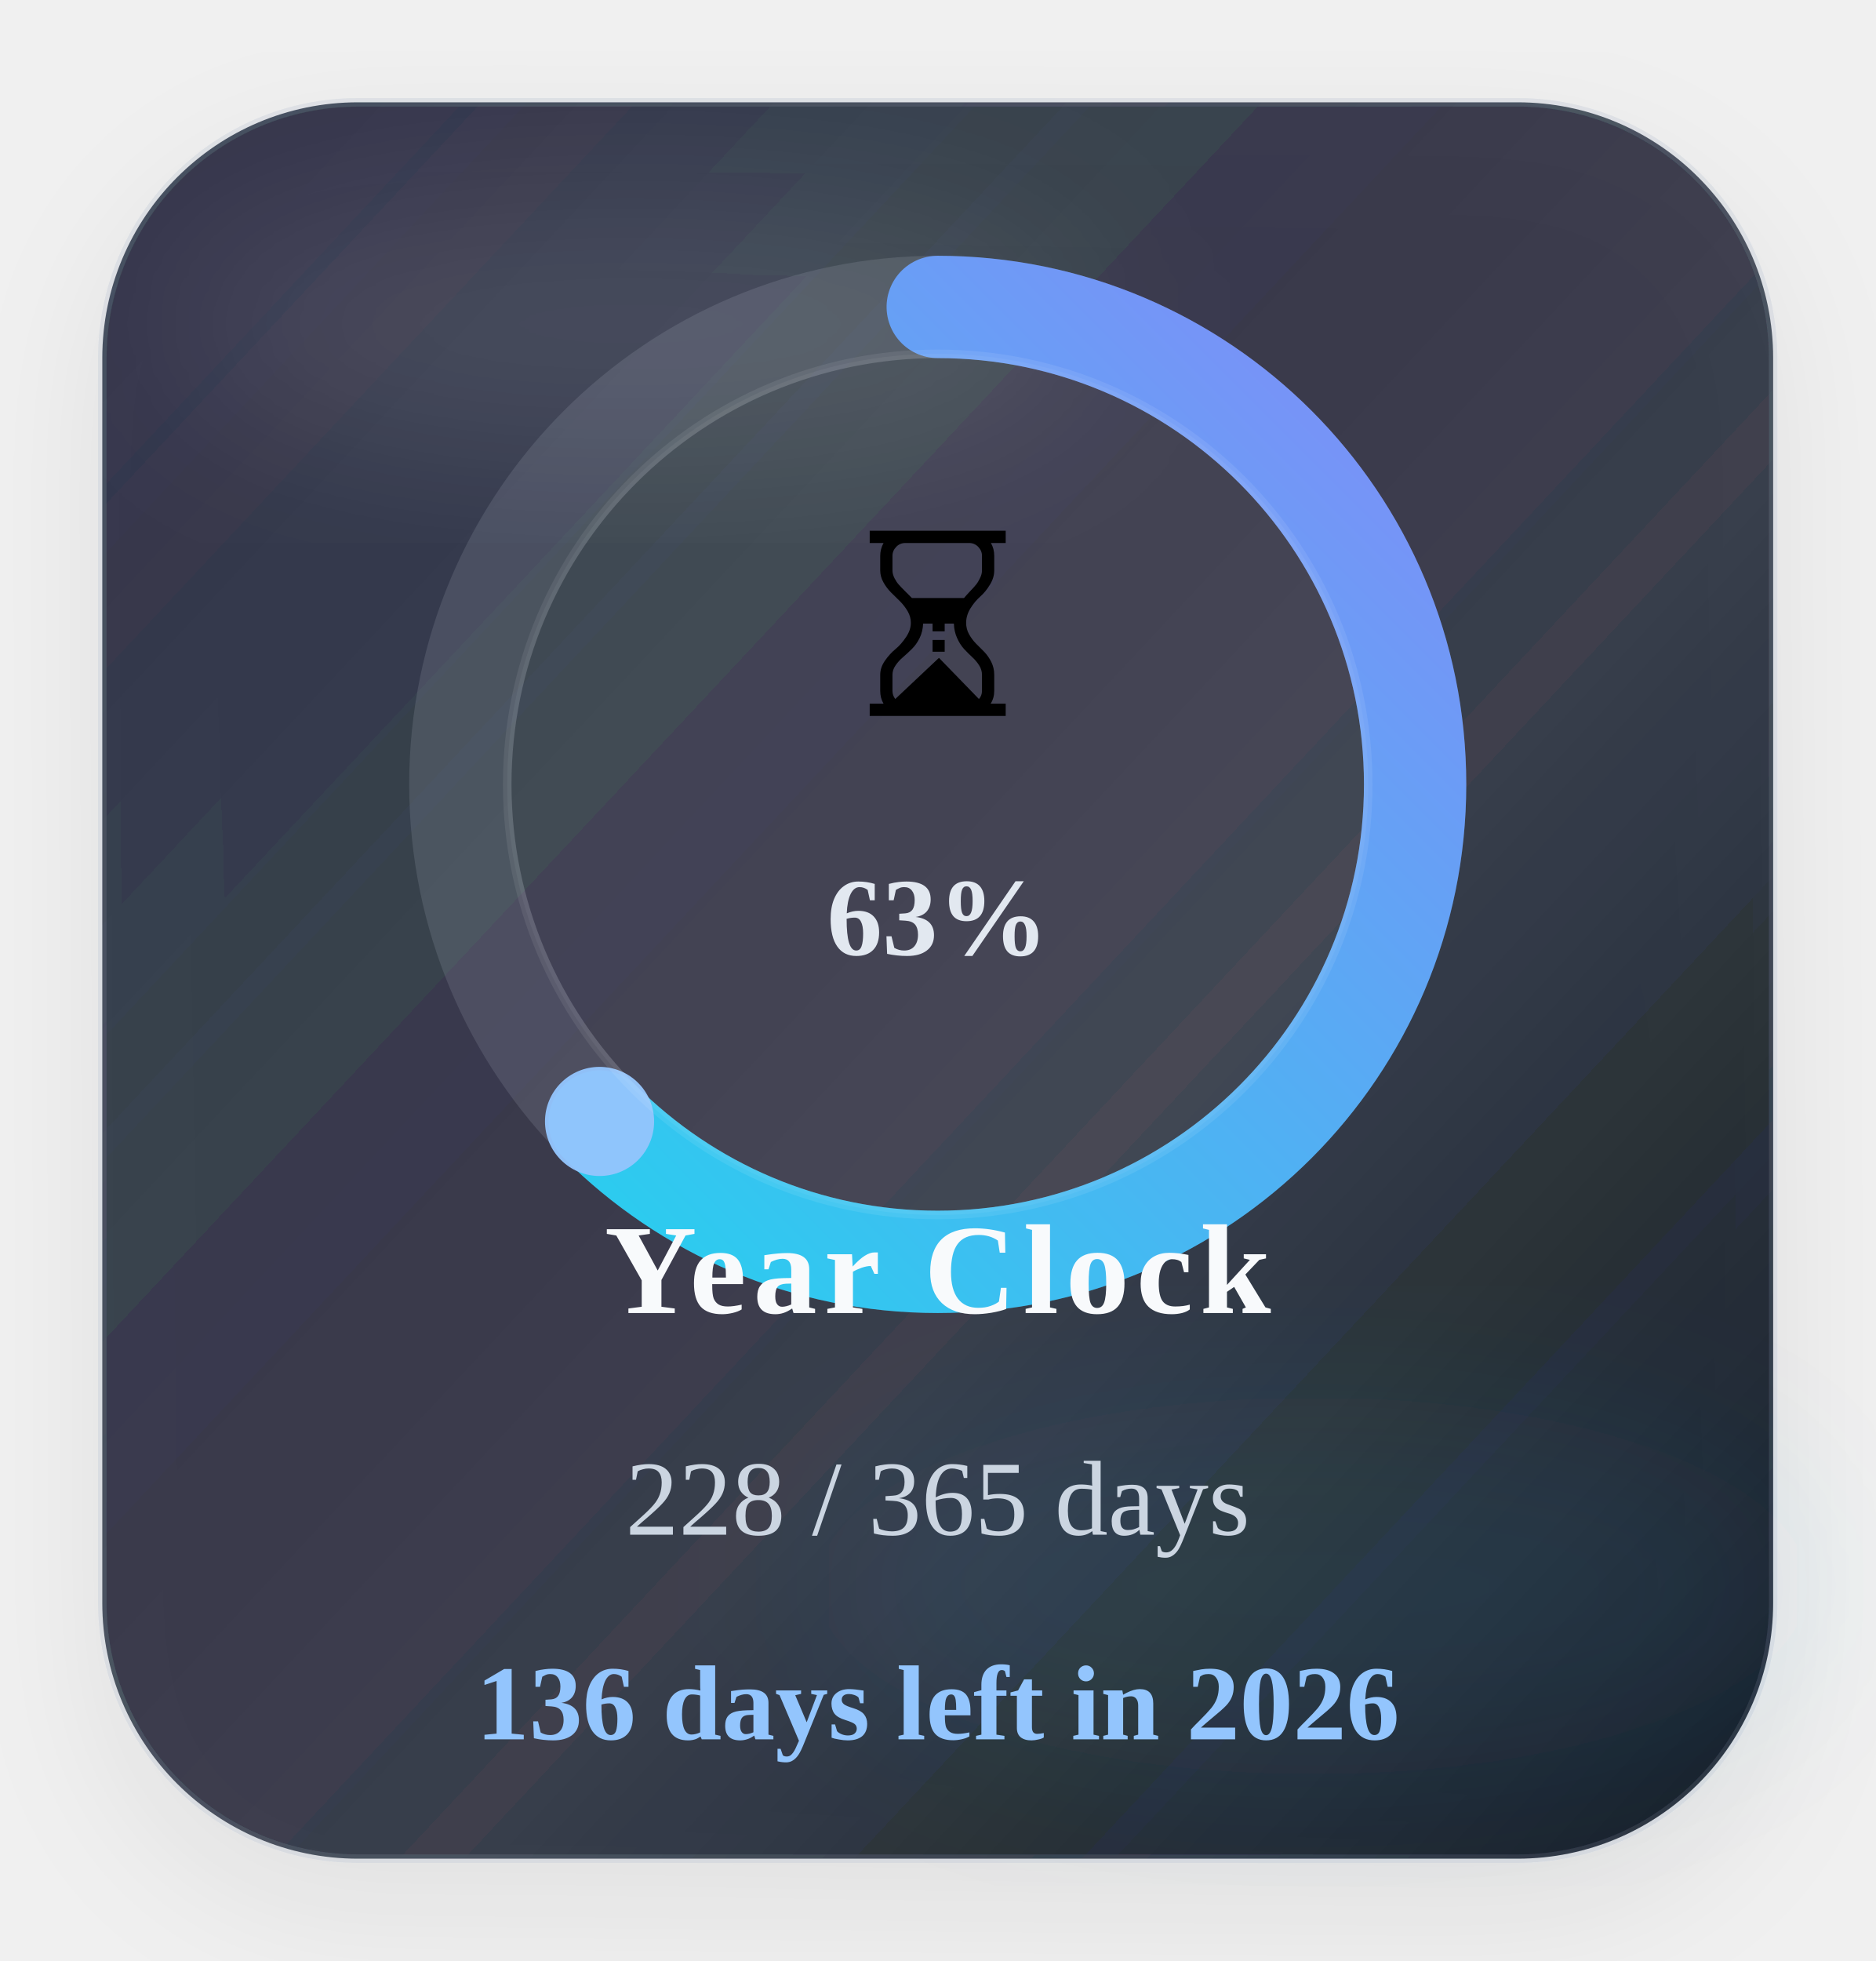
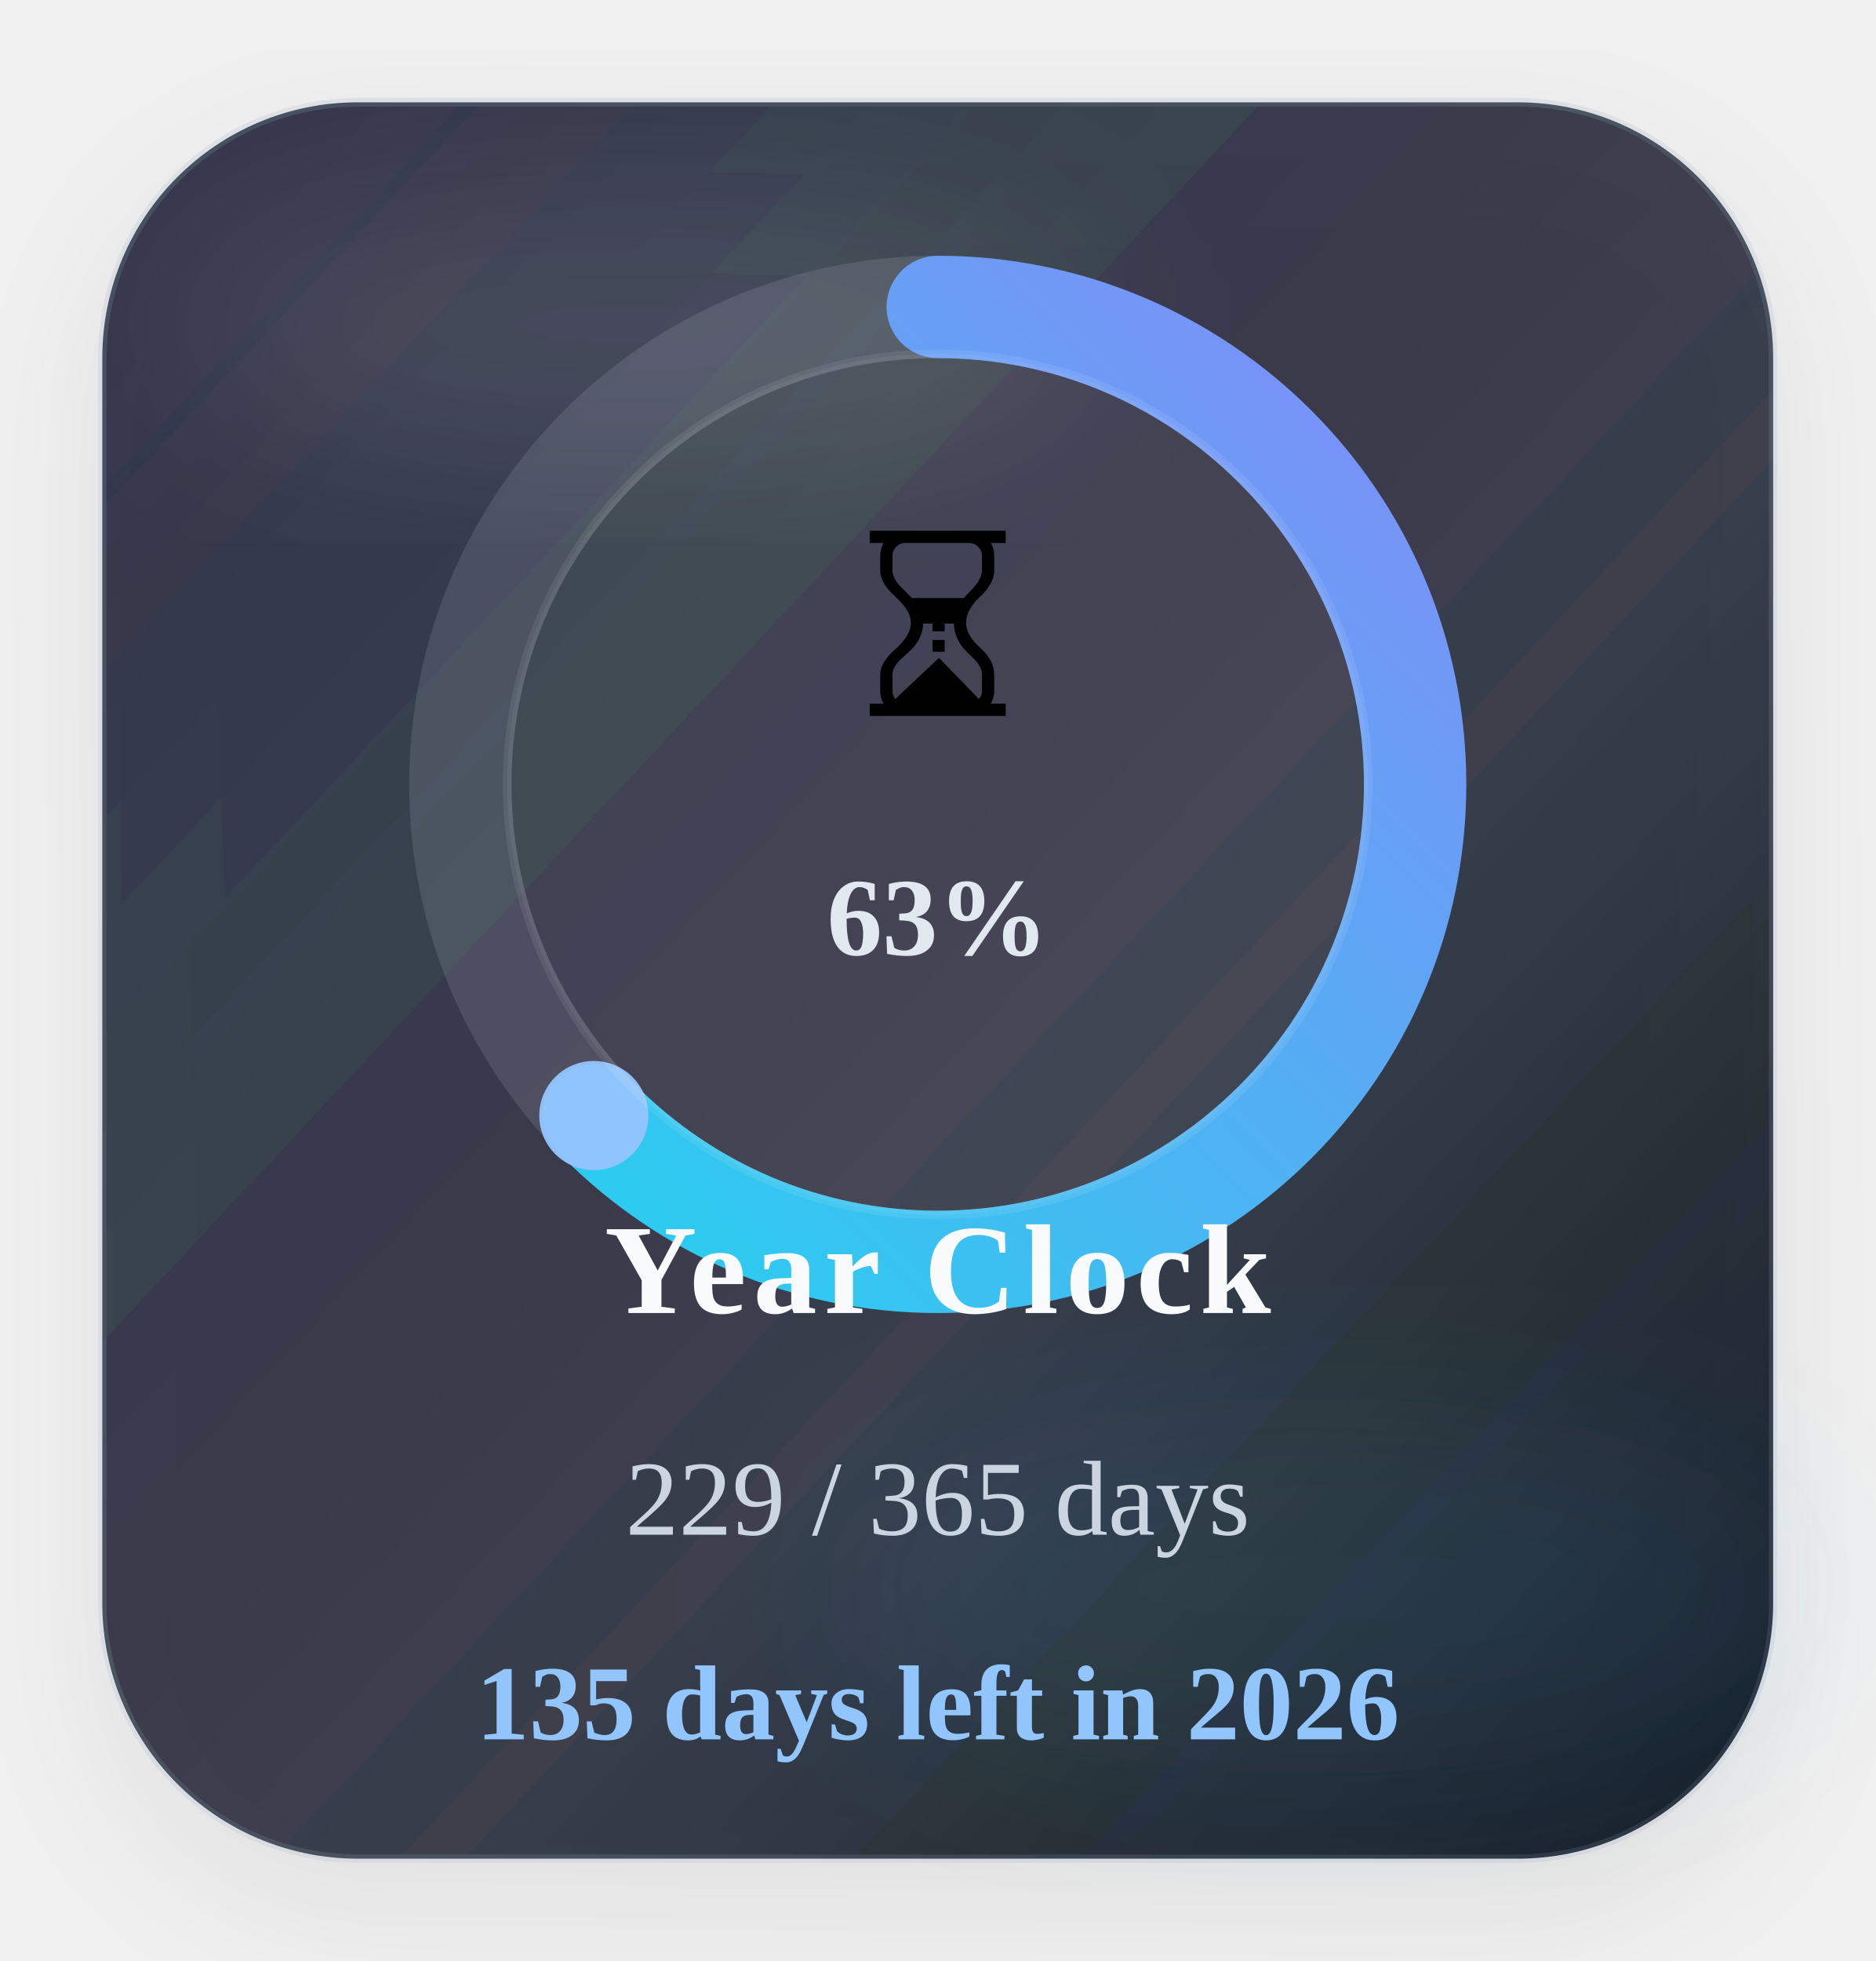
<svg xmlns="http://www.w3.org/2000/svg" width="220" height="230" viewBox="0 0 220 230" role="img" aria-label="Time progress for 2026">
  <defs>
    <linearGradient id="timeGradient" x1="0%" y1="0%" x2="100%" y2="100%">
      <stop offset="0%" stop-color="#22d3ee" />
      <stop offset="100%" stop-color="#818cf8" />
    </linearGradient>
    <linearGradient id="timeCard" x1="0%" y1="0%" x2="100%" y2="100%">
      <stop offset="0%" stop-color="#1c2537" stop-opacity="0.88" />
      <stop offset="60%" stop-color="#111827" stop-opacity="0.8" />
      <stop offset="100%" stop-color="#0b1220" stop-opacity="0.96" />
    </linearGradient>
    <filter id="timeShadow" x="-25%" y="-25%" width="150%" height="150%">
      <feDropShadow dx="0" dy="6" stdDeviation="8" flood-color="#020617" flood-opacity="0.08" />
    </filter>
    <filter id="timeBlur" x="-30%" y="-30%" width="160%" height="160%">
      <feGaussianBlur stdDeviation="10" />
    </filter>
  </defs>
  <rect x="12" y="12" width="196" height="206" rx="30" fill="url(#timeCard)" stroke="#94a3b8" stroke-opacity="0.18" filter="url(#timeShadow)" />
  <ellipse cx="74" cy="38" rx="54" ry="16" fill="#ffffff" fill-opacity="0.09" filter="url(#timeBlur)" />
  <ellipse cx="154" cy="186" rx="58" ry="22" fill="#38bdf8" fill-opacity="0.08" filter="url(#timeBlur)" />
  <circle class="ring-track" cx="110" cy="92" r="56" fill="none" stroke="#cbd5e1" stroke-opacity="0.14" stroke-width="12" />
-   <circle class="progress-ring" cx="110" cy="92" r="56" fill="none" stroke="url(#timeGradient)" stroke-width="12" stroke-linecap="round" stroke-dasharray="351.86" stroke-dashoffset="131.85" data-target-offset="131.85" data-ring-length="351.86" transform="rotate(-90 110 92)" />
-   <circle class="progress-endcap" cx="70.33" cy="131.53" r="6.4" fill="#93c5fd" fill-opacity="0.96" data-center-x="110" data-center-y="92" data-radius="56" data-target-angle="135.1036" />
+   <circle class="progress-ring" cx="110" cy="92" r="56" fill="none" stroke="url(#timeGradient)" stroke-width="12" stroke-linecap="round" stroke-dasharray="351.86" stroke-dashoffset="130.88" data-target-offset="130.88" data-ring-length="351.86" transform="rotate(-90 110 92)" />
+   <circle class="progress-endcap" cx="69.66" cy="130.84" r="6.4" fill="#93c5fd" fill-opacity="0.96" data-center-x="110" data-center-y="92" data-radius="56" data-target-angle="136.0897" />
  <circle class="ring-core" cx="110" cy="92" r="50.5" fill="#ffffff" fill-opacity="0.05" stroke="#ffffff" stroke-opacity="0.08" />
  <text class="progress-emoji" x="110" y="84" text-anchor="middle" font-size="30">⏳</text>
  <text class="progress-percent" x="110" y="112" text-anchor="middle" font-size="13" font-weight="700" fill="#e2e8f0">63%</text>
  <text class="progress-label" x="110" y="154" text-anchor="middle" font-size="15" font-weight="700" letter-spacing="0.8" fill="#f8fafc">Year Clock</text>
-   <text class="progress-value" x="110" y="180" text-anchor="middle" font-size="12.5" fill="#cbd5e1">228 / 365 days</text>
-   <text class="progress-status" data-status-state="remaining" x="110" y="204" text-anchor="middle" font-size="12.5" font-weight="700" fill="#93c5fd">136 days left in 2026</text>
+   <text class="progress-value" x="110" y="180" text-anchor="middle" font-size="12.5" fill="#cbd5e1">229 / 365 days</text>
+   <text class="progress-status" data-status-state="remaining" x="110" y="204" text-anchor="middle" font-size="12.5" font-weight="700" fill="#93c5fd">135 days left in 2026</text>
</svg>
